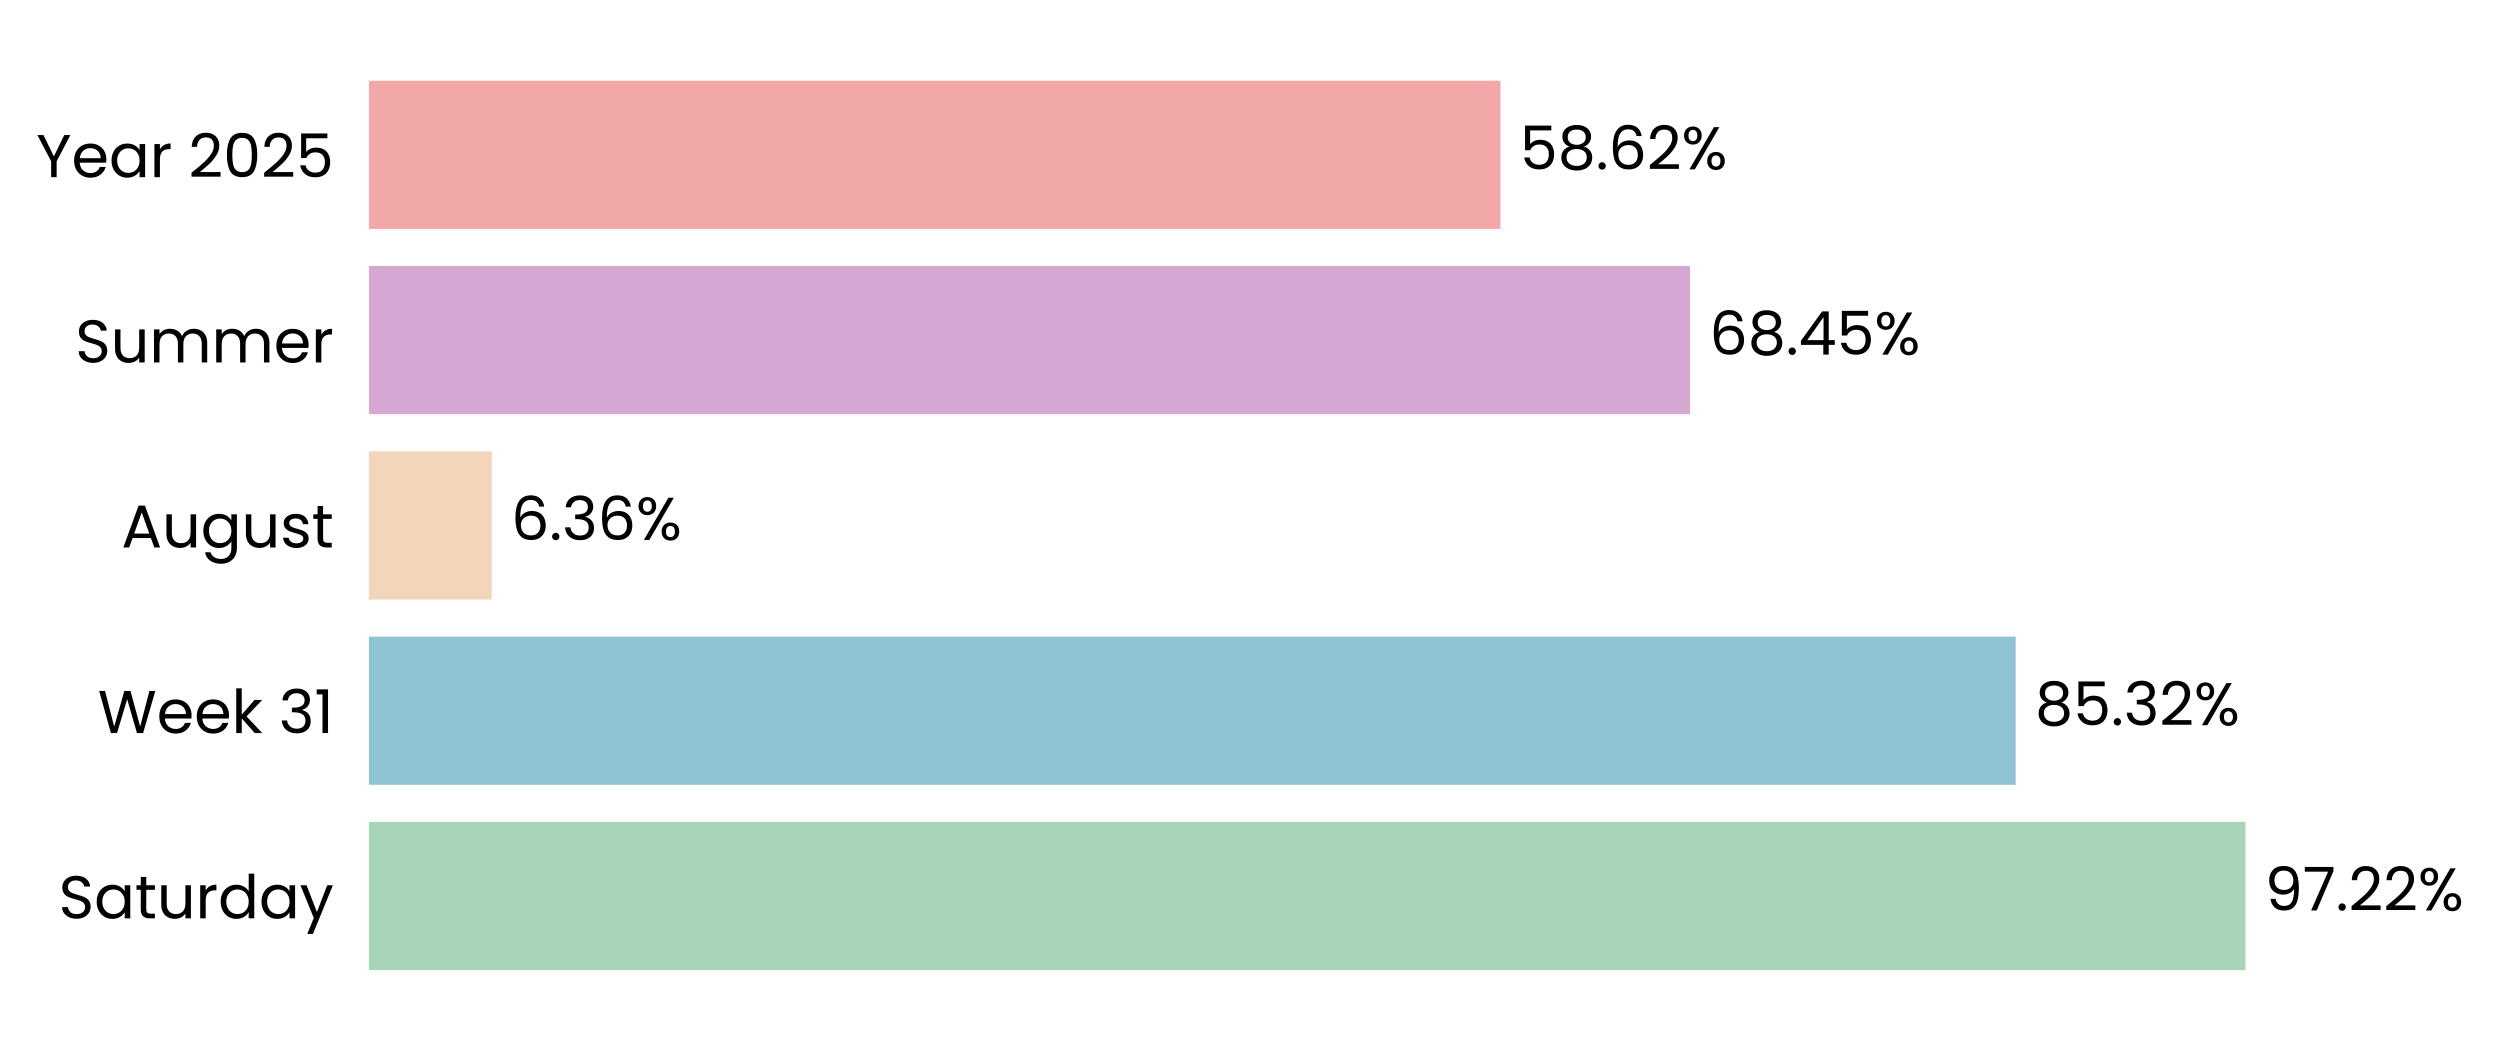
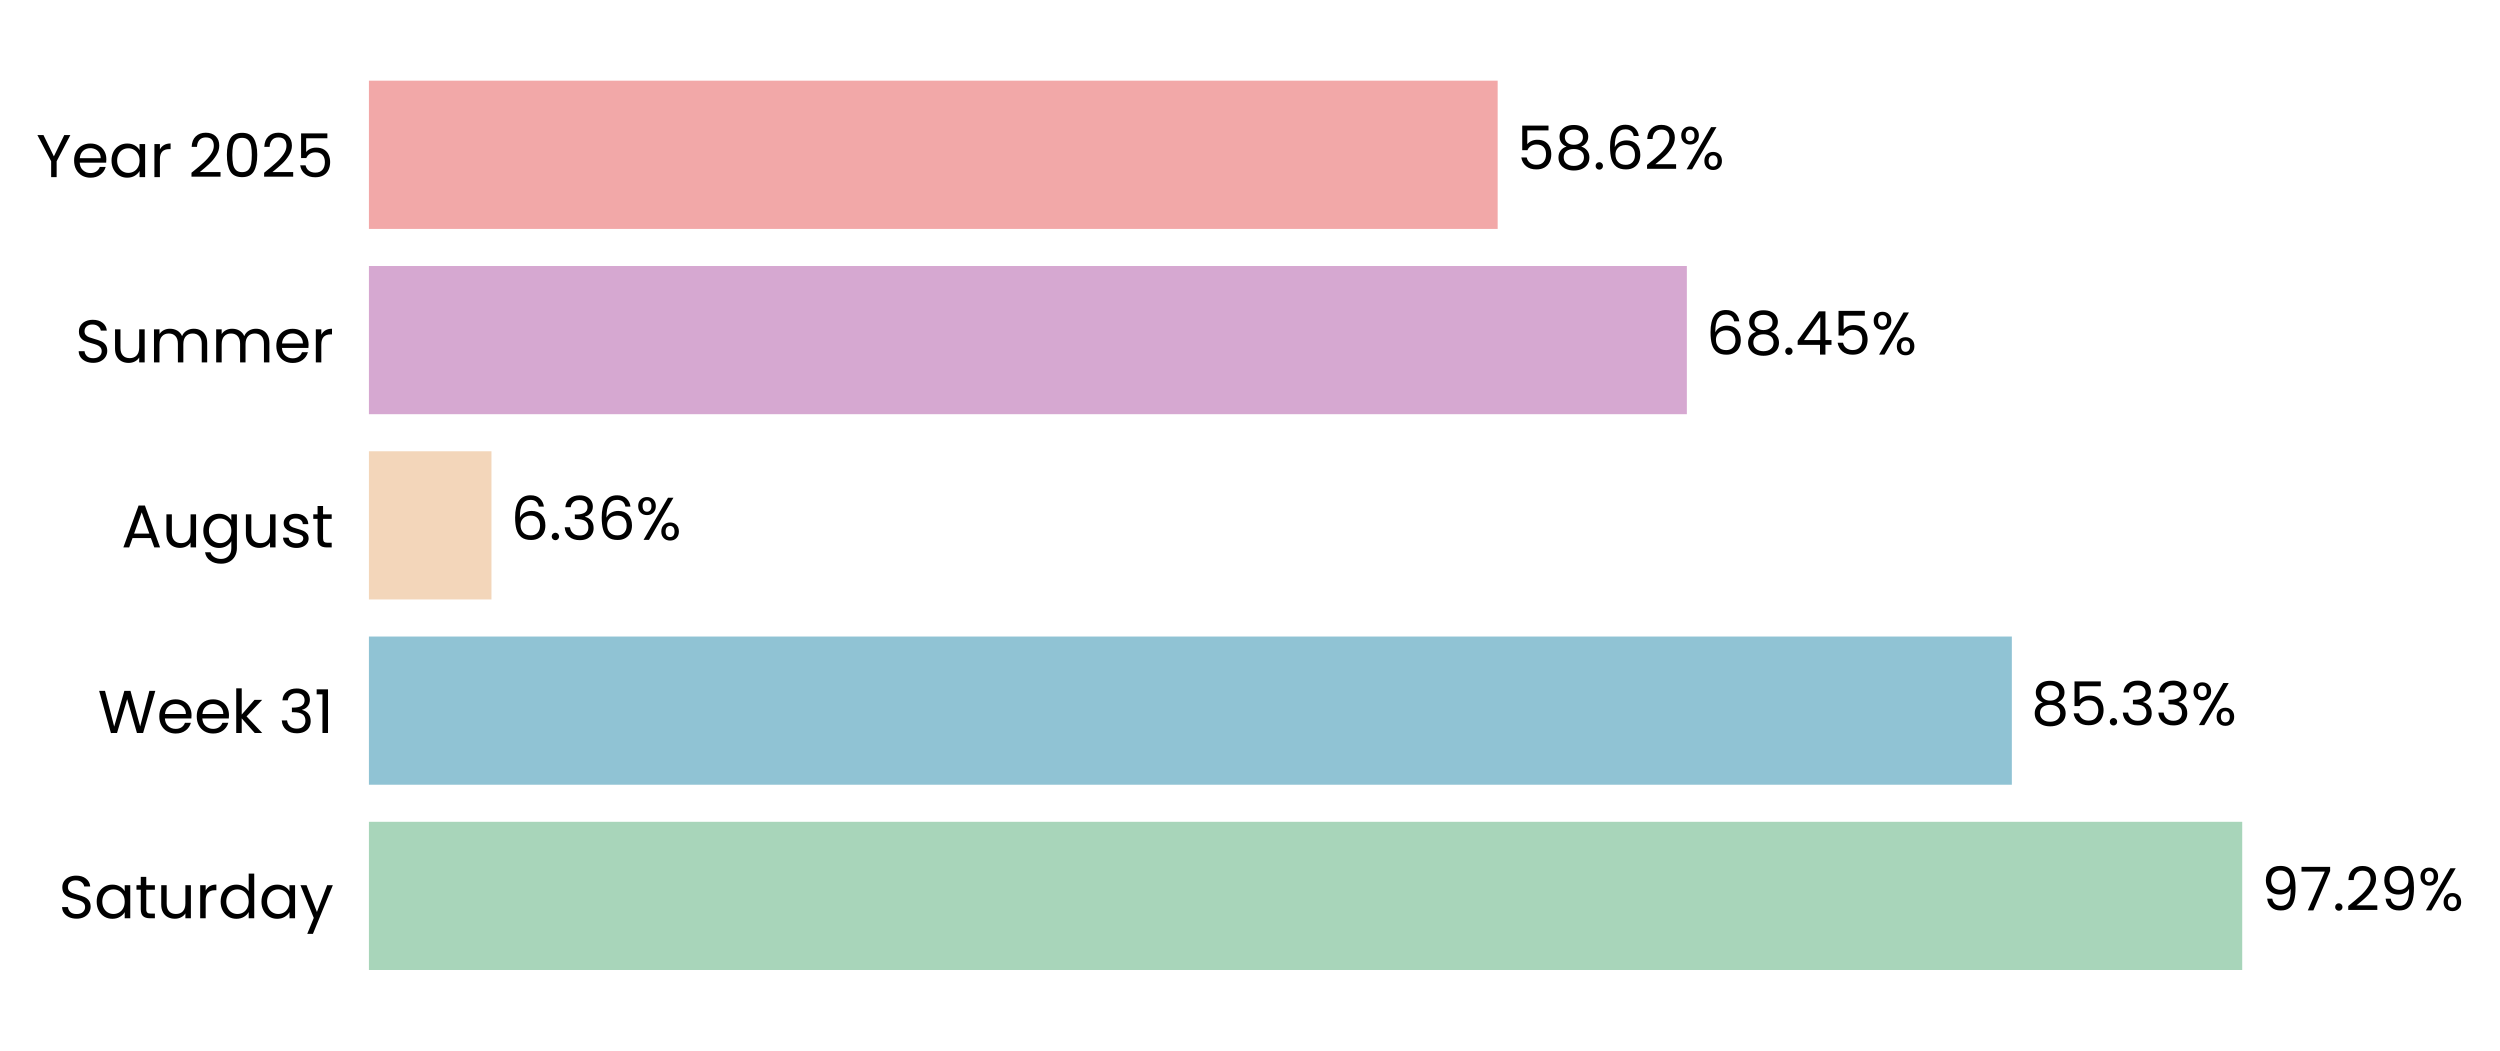
- <svg xmlns="http://www.w3.org/2000/svg" xmlns:xlink="http://www.w3.org/1999/xlink" width="496.757pt" height="208.8pt" viewBox="0 0 496.757 208.8" version="1.1">
+ <svg xmlns="http://www.w3.org/2000/svg" xmlns:xlink="http://www.w3.org/1999/xlink" width="496.798pt" height="208.8pt" viewBox="0 0 496.798 208.8" version="1.1">
  <defs>
    <style type="text/css">*{stroke-linejoin: round; stroke-linecap: butt}</style>
  </defs>
  <g id="figure_1">
    <g id="patch_1">
-       <path d="M 0 208.8  L 496.757 208.8  L 496.757 0  L 0 0  L 0 208.8  z " style="fill: none" />
+       <path d="M 0 208.8  L 496.798 208.8  L 496.798 0  L 0 0  L 0 208.8  z " style="fill: none" />
    </g>
    <g id="axes_1">
      <g id="patch_2">
-         <path d="M 73.311 201.6  L 456.835 201.6  L 456.835 7.2  L 73.311 7.2  L 73.311 201.6  z " style="fill: none" />
+         <path d="M 73.311 201.6  L 455.934 201.6  L 455.934 7.2  L 73.311 7.2  L 73.311 201.6  z " style="fill: none" />
      </g>
      <g id="patch_3">
-         <path d="M 73.311 192.764  L 446.182 192.764  L 446.182 163.309  L 73.311 163.309  z " clip-path="url(#paf866736f5)" style="fill: #a8d5ba" />
+         <path d="M 73.311 192.764  L 445.571 192.764  L 445.571 163.309  L 73.311 163.309  z " clip-path="url(#pdb49b3f597)" style="fill: #a8d5ba" />
      </g>
      <g id="patch_4">
-         <path d="M 73.311 155.945  L 400.524 155.945  L 400.524 126.491  L 73.311 126.491  z " clip-path="url(#paf866736f5)" style="fill: #90c3d4" />
+         <path d="M 73.311 155.945  L 399.793 155.945  L 399.793 126.491  L 73.311 126.491  z " clip-path="url(#pdb49b3f597)" style="fill: #90c3d4" />
      </g>
      <g id="patch_5">
-         <path d="M 73.311 119.127  L 97.711 119.127  L 97.711 89.673  L 73.311 89.673  z " clip-path="url(#paf866736f5)" style="fill: #f3d6ba" />
+         <path d="M 73.311 119.127  L 97.662 119.127  L 97.662 89.673  L 73.311 89.673  z " clip-path="url(#pdb49b3f597)" style="fill: #f3d6ba" />
      </g>
      <g id="patch_6">
-         <path d="M 73.311 82.309  L 335.826 82.309  L 335.826 52.855  L 73.311 52.855  z " clip-path="url(#paf866736f5)" style="fill: #d6a8d1" />
+         <path d="M 73.311 82.309  L 335.212 82.309  L 335.212 52.855  L 73.311 52.855  z " clip-path="url(#pdb49b3f597)" style="fill: #d6a8d1" />
      </g>
      <g id="patch_7">
-         <path d="M 73.311 45.491  L 298.143 45.491  L 298.143 16.036  L 73.311 16.036  z " clip-path="url(#paf866736f5)" style="fill: #f2a8a8" />
+         <path d="M 73.311 45.491  L 297.615 45.491  L 297.615 16.036  L 73.311 16.036  z " clip-path="url(#pdb49b3f597)" style="fill: #f2a8a8" />
      </g>
      <g id="matplotlib.axis_1">
        <g id="ytick_1">
          <g id="text_1">
            <g transform="translate(11.65312 182.4764) scale(0.12 -0.12)">
              <defs>
                <path id="Poppins-Regular-53" d="M 1907 -45  Q 1466 -45 1117 112  Q 768 269 569 547  Q 371 826 365 1190  L 986 1190  Q 1018 877 1245 662  Q 1472 448 1907 448  Q 2323 448 2563 656  Q 2803 864 2803 1190  Q 2803 1446 2662 1606  Q 2522 1766 2310 1849  Q 2099 1933 1741 2029  Q 1299 2144 1033 2259  Q 768 2374 579 2620  Q 390 2867 390 3283  Q 390 3648 576 3929  Q 762 4211 1098 4364  Q 1434 4518 1869 4518  Q 2496 4518 2896 4204  Q 3296 3891 3347 3373  L 2707 3373  Q 2675 3629 2438 3824  Q 2202 4019 1811 4019  Q 1446 4019 1216 3830  Q 986 3642 986 3302  Q 986 3059 1123 2905  Q 1261 2752 1462 2672  Q 1664 2592 2029 2490  Q 2470 2368 2739 2249  Q 3008 2131 3200 1884  Q 3392 1638 3392 1216  Q 3392 890 3219 602  Q 3046 314 2707 134  Q 2368 -45 1907 -45  z " transform="scale(0.015625)" />
                <path id="Poppins-Regular-61" d="M 275 1766  Q 275 2304 492 2710  Q 710 3117 1091 3341  Q 1472 3565 1939 3565  Q 2400 3565 2739 3366  Q 3078 3168 3245 2867  L 3245 3507  L 3834 3507  L 3834 0  L 3245 0  L 3245 653  Q 3072 346 2729 144  Q 2387 -58 1933 -58  Q 1466 -58 1088 172  Q 710 403 492 819  Q 275 1235 275 1766  z M 3245 1760  Q 3245 2157 3085 2451  Q 2925 2746 2653 2902  Q 2381 3059 2054 3059  Q 1728 3059 1459 2905  Q 1190 2752 1030 2457  Q 870 2163 870 1766  Q 870 1363 1030 1065  Q 1190 768 1459 611  Q 1728 454 2054 454  Q 2381 454 2653 611  Q 2925 768 3085 1065  Q 3245 1363 3245 1760  z " transform="scale(0.015625)" />
                <path id="Poppins-Regular-74" d="M 1203 3027  L 1203 960  Q 1203 704 1312 598  Q 1421 493 1690 493  L 2118 493  L 2118 0  L 1594 0  Q 1107 0 864 224  Q 621 448 621 960  L 621 3027  L 166 3027  L 166 3507  L 621 3507  L 621 4390  L 1203 4390  L 1203 3507  L 2118 3507  L 2118 3027  L 1203 3027  z " transform="scale(0.015625)" />
                <path id="Poppins-Regular-75" d="M 3603 3507  L 3603 0  L 3021 0  L 3021 518  Q 2854 250 2556 99  Q 2259 -51 1901 -51  Q 1491 -51 1164 118  Q 838 288 649 627  Q 461 966 461 1453  L 461 3507  L 1037 3507  L 1037 1530  Q 1037 1011 1299 732  Q 1562 454 2016 454  Q 2483 454 2752 742  Q 3021 1030 3021 1581  L 3021 3507  L 3603 3507  z " transform="scale(0.015625)" />
                <path id="Poppins-Regular-72" d="M 1075 2938  Q 1229 3238 1513 3404  Q 1798 3571 2208 3571  L 2208 2970  L 2054 2970  Q 1075 2970 1075 1907  L 1075 0  L 493 0  L 493 3507  L 1075 3507  L 1075 2938  z " transform="scale(0.015625)" />
                <path id="Poppins-Regular-64" d="M 275 1766  Q 275 2304 492 2710  Q 710 3117 1091 3341  Q 1472 3565 1946 3565  Q 2355 3565 2707 3376  Q 3059 3187 3245 2880  L 3245 4736  L 3834 4736  L 3834 0  L 3245 0  L 3245 659  Q 3072 346 2733 144  Q 2394 -58 1939 -58  Q 1472 -58 1091 172  Q 710 403 492 819  Q 275 1235 275 1766  z M 3245 1760  Q 3245 2157 3085 2451  Q 2925 2746 2653 2902  Q 2381 3059 2054 3059  Q 1728 3059 1459 2905  Q 1190 2752 1030 2457  Q 870 2163 870 1766  Q 870 1363 1030 1065  Q 1190 768 1459 611  Q 1728 454 2054 454  Q 2381 454 2653 611  Q 2925 768 3085 1065  Q 3245 1363 3245 1760  z " transform="scale(0.015625)" />
                <path id="Poppins-Regular-79" d="M 3514 3507  L 1402 -1651  L 800 -1651  L 1491 38  L 77 3507  L 723 3507  L 1824 666  L 2912 3507  L 3514 3507  z " transform="scale(0.015625)" />
              </defs>
              <use xlink:href="#Poppins-Regular-53" />
              <use xlink:href="#Poppins-Regular-61" transform="translate(58.7 0)" />
              <use xlink:href="#Poppins-Regular-74" transform="translate(126.3 0)" />
              <use xlink:href="#Poppins-Regular-75" transform="translate(162.7 0)" />
              <use xlink:href="#Poppins-Regular-72" transform="translate(226.7 0)" />
              <use xlink:href="#Poppins-Regular-64" transform="translate(264 0)" />
              <use xlink:href="#Poppins-Regular-61" transform="translate(331.5999 0)" />
              <use xlink:href="#Poppins-Regular-79" transform="translate(399.1999 0)" />
            </g>
          </g>
        </g>
        <g id="ytick_2">
          <g id="text_2">
            <g transform="translate(19.42687 145.6582) scale(0.12 -0.12)">
              <defs>
                <path id="Poppins-Regular-57" d="M 6099 4461  L 4806 0  L 4154 0  L 3117 3590  L 2042 0  L 1395 -6  L 147 4461  L 768 4461  L 1741 678  L 2816 4461  L 3469 4461  L 4493 691  L 5472 4461  L 6099 4461  z " transform="scale(0.015625)" />
                <path id="Poppins-Regular-65" d="M 3693 1888  Q 3693 1722 3674 1536  L 870 1536  Q 902 1018 1225 726  Q 1549 435 2010 435  Q 2387 435 2640 611  Q 2893 787 2995 1082  L 3622 1082  Q 3482 576 3059 259  Q 2637 -58 2010 -58  Q 1510 -58 1116 166  Q 723 390 499 803  Q 275 1216 275 1760  Q 275 2304 492 2713  Q 710 3123 1104 3344  Q 1498 3565 2010 3565  Q 2509 3565 2893 3347  Q 3277 3130 3485 2749  Q 3693 2368 3693 1888  z M 3091 2010  Q 3091 2342 2944 2582  Q 2797 2822 2544 2947  Q 2291 3072 1984 3072  Q 1542 3072 1232 2790  Q 922 2509 877 2010  L 3091 2010  z " transform="scale(0.015625)" />
                <path id="Poppins-Regular-6b" d="M 2451 0  L 1075 1549  L 1075 0  L 493 0  L 493 4736  L 1075 4736  L 1075 1952  L 2426 3507  L 3238 3507  L 1587 1760  L 3245 0  L 2451 0  z " transform="scale(0.015625)" />
                <path id="Poppins-Regular-20" transform="scale(0.015625)" />
                <path id="Poppins-Regular-33" d="M 384 3462  Q 429 4051 838 4384  Q 1248 4717 1901 4717  Q 2336 4717 2653 4560  Q 2970 4403 3133 4134  Q 3296 3866 3296 3526  Q 3296 3130 3069 2842  Q 2842 2554 2477 2470  L 2477 2438  Q 2893 2336 3136 2035  Q 3379 1734 3379 1248  Q 3379 883 3212 592  Q 3046 301 2713 134  Q 2381 -32 1914 -32  Q 1235 -32 800 323  Q 365 678 314 1331  L 877 1331  Q 922 947 1190 704  Q 1459 461 1907 461  Q 2355 461 2588 694  Q 2822 928 2822 1299  Q 2822 1779 2502 1990  Q 2182 2202 1536 2202  L 1389 2202  L 1389 2688  L 1542 2688  Q 2131 2694 2432 2883  Q 2733 3072 2733 3469  Q 2733 3808 2512 4013  Q 2291 4218 1882 4218  Q 1485 4218 1241 4013  Q 998 3808 954 3462  L 384 3462  z " transform="scale(0.015625)" />
                <path id="Poppins-Regular-31" d="M 243 4096  L 243 4627  L 1446 4627  L 1446 0  L 858 0  L 858 4096  L 243 4096  z " transform="scale(0.015625)" />
              </defs>
              <use xlink:href="#Poppins-Regular-57" />
              <use xlink:href="#Poppins-Regular-65" transform="translate(97.59999 0)" />
              <use xlink:href="#Poppins-Regular-65" transform="translate(159.6 0)" />
              <use xlink:href="#Poppins-Regular-6b" transform="translate(221.6 0)" />
              <use xlink:href="#Poppins-Regular-20" transform="translate(273.0999 0)" />
              <use xlink:href="#Poppins-Regular-33" transform="translate(299.7999 0)" />
              <use xlink:href="#Poppins-Regular-31" transform="translate(358.6999 0)" />
            </g>
          </g>
        </g>
        <g id="ytick_3">
          <g id="text_3">
            <g transform="translate(24.11812 108.78) scale(0.12 -0.12)">
              <defs>
                <path id="Poppins-Regular-41" d="M 3130 992  L 1184 992  L 826 0  L 211 0  L 1824 4435  L 2496 4435  L 4102 0  L 3488 0  L 3130 992  z M 2963 1466  L 2157 3718  L 1350 1466  L 2963 1466  z " transform="scale(0.015625)" />
                <path id="Poppins-Regular-67" d="M 1939 3565  Q 2394 3565 2736 3366  Q 3078 3168 3245 2867  L 3245 3507  L 3834 3507  L 3834 -77  Q 3834 -557 3629 -931  Q 3424 -1306 3043 -1517  Q 2662 -1728 2157 -1728  Q 1466 -1728 1005 -1401  Q 544 -1075 461 -512  L 1037 -512  Q 1133 -832 1433 -1027  Q 1734 -1222 2157 -1222  Q 2637 -1222 2941 -921  Q 3245 -621 3245 -77  L 3245 659  Q 3072 352 2733 147  Q 2394 -58 1939 -58  Q 1472 -58 1091 172  Q 710 403 492 819  Q 275 1235 275 1766  Q 275 2304 492 2710  Q 710 3117 1091 3341  Q 1472 3565 1939 3565  z M 3245 1760  Q 3245 2157 3085 2451  Q 2925 2746 2653 2902  Q 2381 3059 2054 3059  Q 1728 3059 1459 2905  Q 1190 2752 1030 2457  Q 870 2163 870 1766  Q 870 1363 1030 1065  Q 1190 768 1459 611  Q 1728 454 2054 454  Q 2381 454 2653 611  Q 2925 768 3085 1065  Q 3245 1363 3245 1760  z " transform="scale(0.015625)" />
                <path id="Poppins-Regular-73" d="M 1734 -58  Q 1331 -58 1011 80  Q 691 218 505 464  Q 320 710 301 1030  L 902 1030  Q 928 768 1149 601  Q 1370 435 1728 435  Q 2061 435 2253 582  Q 2445 730 2445 954  Q 2445 1184 2240 1296  Q 2035 1408 1606 1517  Q 1216 1619 969 1724  Q 723 1830 547 2038  Q 371 2246 371 2586  Q 371 2854 531 3078  Q 691 3302 985 3433  Q 1280 3565 1658 3565  Q 2240 3565 2598 3270  Q 2957 2976 2982 2464  L 2400 2464  Q 2381 2739 2179 2905  Q 1978 3072 1638 3072  Q 1325 3072 1139 2937  Q 954 2803 954 2586  Q 954 2413 1066 2301  Q 1178 2189 1347 2121  Q 1517 2054 1818 1971  Q 2195 1869 2432 1769  Q 2669 1670 2838 1472  Q 3008 1274 3014 954  Q 3014 666 2854 435  Q 2694 205 2403 73  Q 2112 -58 1734 -58  z " transform="scale(0.015625)" />
              </defs>
              <use xlink:href="#Poppins-Regular-41" />
              <use xlink:href="#Poppins-Regular-75" transform="translate(67.39999 0)" />
              <use xlink:href="#Poppins-Regular-67" transform="translate(131.4 0)" />
              <use xlink:href="#Poppins-Regular-75" transform="translate(199 0)" />
              <use xlink:href="#Poppins-Regular-73" transform="translate(263 0)" />
              <use xlink:href="#Poppins-Regular-74" transform="translate(315.2 0)" />
            </g>
          </g>
        </g>
        <g id="ytick_4">
          <g id="text_4">
            <g transform="translate(14.95125 72.02182) scale(0.12 -0.12)">
              <defs>
                <path id="Poppins-Regular-6d" d="M 4710 3571  Q 5120 3571 5440 3401  Q 5760 3232 5945 2893  Q 6131 2554 6131 2067  L 6131 0  L 5555 0  L 5555 1984  Q 5555 2509 5296 2787  Q 5037 3066 4595 3066  Q 4141 3066 3872 2774  Q 3603 2483 3603 1933  L 3603 0  L 3027 0  L 3027 1984  Q 3027 2509 2768 2787  Q 2509 3066 2067 3066  Q 1613 3066 1344 2774  Q 1075 2483 1075 1933  L 1075 0  L 493 0  L 493 3507  L 1075 3507  L 1075 3002  Q 1248 3277 1539 3424  Q 1830 3571 2182 3571  Q 2624 3571 2963 3372  Q 3302 3174 3469 2790  Q 3616 3162 3955 3366  Q 4294 3571 4710 3571  z " transform="scale(0.015625)" />
              </defs>
              <use xlink:href="#Poppins-Regular-53" />
              <use xlink:href="#Poppins-Regular-75" transform="translate(58.7 0)" />
              <use xlink:href="#Poppins-Regular-6d" transform="translate(122.7 0)" />
              <use xlink:href="#Poppins-Regular-6d" transform="translate(225.7 0)" />
              <use xlink:href="#Poppins-Regular-65" transform="translate(328.7 0)" />
              <use xlink:href="#Poppins-Regular-72" transform="translate(390.6999 0)" />
            </g>
          </g>
        </g>
        <g id="ytick_5">
          <g id="text_5">
            <g transform="translate(7.2 35.20364) scale(0.12 -0.12)">
              <defs>
                <path id="Poppins-Regular-59" d="M 3616 4461  L 2163 1683  L 2163 0  L 1581 0  L 1581 1683  L 122 4461  L 768 4461  L 1869 2202  L 2970 4461  L 3616 4461  z " transform="scale(0.015625)" />
                <path id="Poppins-Regular-32" d="M 326 467  Q 1139 1120 1600 1539  Q 2061 1958 2377 2416  Q 2694 2874 2694 3315  Q 2694 3731 2492 3971  Q 2291 4211 1843 4211  Q 1408 4211 1168 3939  Q 928 3667 909 3213  L 346 3213  Q 371 3930 780 4320  Q 1190 4710 1837 4710  Q 2496 4710 2883 4345  Q 3270 3981 3270 3341  Q 3270 2810 2953 2307  Q 2637 1805 2233 1424  Q 1830 1043 1203 538  L 3405 538  L 3405 51  L 326 51  L 326 467  z " transform="scale(0.015625)" />
                <path id="Poppins-Regular-30" d="M 397 2362  Q 397 3462 755 4080  Q 1114 4698 2010 4698  Q 2899 4698 3257 4080  Q 3616 3462 3616 2362  Q 3616 1242 3257 621  Q 2899 0 2010 0  Q 1114 0 755 621  Q 397 1242 397 2362  z M 3040 2362  Q 3040 2918 2966 3305  Q 2893 3693 2665 3929  Q 2438 4166 2010 4166  Q 1574 4166 1347 3929  Q 1120 3693 1046 3305  Q 973 2918 973 2362  Q 973 1786 1046 1395  Q 1120 1005 1347 768  Q 1574 531 2010 531  Q 2438 531 2665 768  Q 2893 1005 2966 1395  Q 3040 1786 3040 2362  z " transform="scale(0.015625)" />
                <path id="Poppins-Regular-35" d="M 3347 4122  L 1101 4122  L 1101 2662  Q 1248 2867 1536 2998  Q 1824 3130 2157 3130  Q 2688 3130 3021 2909  Q 3354 2688 3498 2339  Q 3642 1990 3642 1600  Q 3642 1139 3469 774  Q 3296 410 2941 198  Q 2586 -13 2061 -13  Q 1389 -13 973 332  Q 557 678 467 1254  L 1037 1254  Q 1120 890 1389 685  Q 1658 480 2067 480  Q 2573 480 2829 784  Q 3085 1088 3085 1587  Q 3085 2086 2829 2358  Q 2573 2630 2074 2630  Q 1734 2630 1481 2467  Q 1229 2304 1114 2022  L 563 2022  L 563 4634  L 3347 4634  L 3347 4122  z " transform="scale(0.015625)" />
              </defs>
              <use xlink:href="#Poppins-Regular-59" />
              <use xlink:href="#Poppins-Regular-65" transform="translate(58.39999 0)" />
              <use xlink:href="#Poppins-Regular-61" transform="translate(120.4 0)" />
              <use xlink:href="#Poppins-Regular-72" transform="translate(188 0)" />
              <use xlink:href="#Poppins-Regular-20" transform="translate(225.3 0)" />
              <use xlink:href="#Poppins-Regular-32" transform="translate(252 0)" />
              <use xlink:href="#Poppins-Regular-30" transform="translate(309.4999 0)" />
              <use xlink:href="#Poppins-Regular-32" transform="translate(372.2999 0)" />
              <use xlink:href="#Poppins-Regular-35" transform="translate(429.7999 0)" />
            </g>
          </g>
        </g>
      </g>
      <g id="text_6">
-         <g transform="translate(450.017 180.9164) scale(0.12 -0.12)">
+         <g transform="translate(449.3975 180.9164) scale(0.12 -0.12)">
          <defs>
            <path id="Poppins-Regular-39" d="M 1146 1242  Q 1210 877 1443 678  Q 1677 480 2074 480  Q 2605 480 2857 896  Q 3110 1312 3098 2298  Q 2963 2010 2649 1846  Q 2336 1683 1952 1683  Q 1523 1683 1187 1859  Q 851 2035 659 2374  Q 467 2714 467 3194  Q 467 3878 864 4297  Q 1261 4717 1990 4717  Q 2886 4717 3248 4134  Q 3610 3552 3610 2400  Q 3610 1594 3466 1069  Q 3322 544 2979 269  Q 2637 -6 2042 -6  Q 1389 -6 1024 346  Q 659 698 608 1242  L 1146 1242  z M 2048 2176  Q 2477 2176 2752 2441  Q 3027 2707 3027 3162  Q 3027 3642 2758 3936  Q 2490 4230 2003 4230  Q 1555 4230 1289 3948  Q 1024 3667 1024 3206  Q 1024 2739 1286 2457  Q 1549 2176 2048 2176  z " transform="scale(0.015625)" />
            <path id="Poppins-Regular-37" d="M 3245 4173  L 1466 0  L 877 0  L 2682 4115  L 211 4115  L 211 4614  L 3245 4614  L 3245 4173  z " transform="scale(0.015625)" />
            <path id="Poppins-Regular-2e" d="M 678 -38  Q 512 -38 397 77  Q 282 192 282 358  Q 282 525 397 640  Q 512 755 678 755  Q 838 755 950 640  Q 1062 525 1062 358  Q 1062 192 950 77  Q 838 -38 678 -38  z " transform="scale(0.015625)" />
            <path id="Poppins-Regular-25" d="M 269 3584  Q 269 4019 531 4278  Q 794 4538 1203 4538  Q 1613 4538 1875 4278  Q 2138 4019 2138 3584  Q 2138 3142 1875 2883  Q 1613 2624 1203 2624  Q 794 2624 531 2883  Q 269 3142 269 3584  z M 4006 4467  L 1414 0  L 838 0  L 3430 4467  L 4006 4467  z M 1203 4179  Q 986 4179 861 4028  Q 736 3878 736 3584  Q 736 3290 861 3136  Q 986 2982 1203 2982  Q 1421 2982 1549 3139  Q 1677 3296 1677 3584  Q 1677 3878 1549 4028  Q 1421 4179 1203 4179  z M 2720 883  Q 2720 1325 2982 1584  Q 3245 1843 3654 1843  Q 4064 1843 4323 1584  Q 4582 1325 4582 883  Q 4582 448 4323 185  Q 4064 -77 3654 -77  Q 3245 -77 2982 182  Q 2720 442 2720 883  z M 3648 1478  Q 3430 1478 3302 1328  Q 3174 1178 3174 883  Q 3174 595 3302 444  Q 3430 294 3648 294  Q 3866 294 3994 444  Q 4122 595 4122 883  Q 4122 1178 3994 1328  Q 3866 1478 3648 1478  z " transform="scale(0.015625)" />
          </defs>
          <use xlink:href="#Poppins-Regular-39" />
          <use xlink:href="#Poppins-Regular-37" transform="translate(62.99999 0)" />
          <use xlink:href="#Poppins-Regular-2e" transform="translate(117.6 0)" />
          <use xlink:href="#Poppins-Regular-32" transform="translate(138.6 0)" />
-           <use xlink:href="#Poppins-Regular-32" transform="translate(196.0999 0)" />
-           <use xlink:href="#Poppins-Regular-25" transform="translate(253.5999 0)" />
+           <use xlink:href="#Poppins-Regular-39" transform="translate(196.0999 0)" />
+           <use xlink:href="#Poppins-Regular-25" transform="translate(259.0999 0)" />
        </g>
      </g>
      <g id="text_7">
-         <g transform="translate(404.3594 144.0982) scale(0.12 -0.12)">
+         <g transform="translate(403.6194 144.0982) scale(0.12 -0.12)">
          <defs>
            <path id="Poppins-Regular-38" d="M 1242 2406  Q 883 2547 691 2816  Q 499 3085 499 3469  Q 499 3814 672 4092  Q 845 4371 1187 4534  Q 1530 4698 2016 4698  Q 2502 4698 2844 4534  Q 3187 4371 3363 4092  Q 3539 3814 3539 3469  Q 3539 3098 3340 2819  Q 3142 2541 2797 2406  Q 3194 2285 3427 1981  Q 3661 1677 3661 1248  Q 3661 832 3456 521  Q 3251 211 2876 41  Q 2502 -128 2016 -128  Q 1530 -128 1162 41  Q 794 211 589 521  Q 384 832 384 1248  Q 384 1677 614 1984  Q 845 2291 1242 2406  z M 2976 3398  Q 2976 3789 2720 4000  Q 2464 4211 2016 4211  Q 1574 4211 1318 4000  Q 1062 3789 1062 3392  Q 1062 3034 1328 2816  Q 1594 2598 2016 2598  Q 2445 2598 2710 2819  Q 2976 3040 2976 3398  z M 2016 2150  Q 1542 2150 1241 1929  Q 941 1709 941 1267  Q 941 858 1232 608  Q 1523 358 2016 358  Q 2509 358 2797 608  Q 3085 858 3085 1267  Q 3085 1696 2790 1923  Q 2496 2150 2016 2150  z " transform="scale(0.015625)" />
          </defs>
          <use xlink:href="#Poppins-Regular-38" />
          <use xlink:href="#Poppins-Regular-35" transform="translate(63.09999 0)" />
          <use xlink:href="#Poppins-Regular-2e" transform="translate(125.9 0)" />
          <use xlink:href="#Poppins-Regular-33" transform="translate(146.9 0)" />
-           <use xlink:href="#Poppins-Regular-32" transform="translate(205.8 0)" />
-           <use xlink:href="#Poppins-Regular-25" transform="translate(263.2999 0)" />
+           <use xlink:href="#Poppins-Regular-33" transform="translate(205.8 0)" />
+           <use xlink:href="#Poppins-Regular-25" transform="translate(264.7 0)" />
        </g>
      </g>
      <g id="text_8">
-         <g transform="translate(101.5463 107.28) scale(0.12 -0.12)">
+         <g transform="translate(101.4885 107.28) scale(0.12 -0.12)">
          <defs>
            <path id="Poppins-Regular-36" d="M 2976 3526  Q 2835 4237 2099 4237  Q 1530 4237 1248 3798  Q 966 3360 973 2355  Q 1120 2688 1462 2877  Q 1805 3066 2227 3066  Q 2886 3066 3280 2656  Q 3674 2246 3674 1523  Q 3674 1088 3504 742  Q 3334 397 2992 192  Q 2650 -13 2163 -13  Q 1504 -13 1133 281  Q 762 576 614 1094  Q 467 1613 467 2374  Q 467 4723 2106 4723  Q 2733 4723 3091 4384  Q 3450 4045 3514 3526  L 2976 3526  z M 2106 2573  Q 1830 2573 1587 2461  Q 1344 2349 1193 2121  Q 1043 1894 1043 1568  Q 1043 1082 1324 778  Q 1606 474 2131 474  Q 2579 474 2844 752  Q 3110 1030 3110 1504  Q 3110 2003 2854 2288  Q 2598 2573 2106 2573  z " transform="scale(0.015625)" />
          </defs>
          <use xlink:href="#Poppins-Regular-36" />
          <use xlink:href="#Poppins-Regular-2e" transform="translate(63.49999 0)" />
          <use xlink:href="#Poppins-Regular-33" transform="translate(84.49997 0)" />
          <use xlink:href="#Poppins-Regular-36" transform="translate(143.4 0)" />
          <use xlink:href="#Poppins-Regular-25" transform="translate(206.8999 0)" />
        </g>
      </g>
      <g id="text_9">
-         <g transform="translate(339.6613 70.46182) scale(0.12 -0.12)">
+         <g transform="translate(339.0382 70.46182) scale(0.12 -0.12)">
          <defs>
            <path id="Poppins-Regular-34" d="M 256 1030  L 256 1472  L 2502 4582  L 3200 4582  L 3200 1536  L 3840 1536  L 3840 1030  L 3200 1030  L 3200 0  L 2624 0  L 2624 1030  L 256 1030  z M 2650 3974  L 928 1536  L 2650 1536  L 2650 3974  z " transform="scale(0.015625)" />
          </defs>
          <use xlink:href="#Poppins-Regular-36" />
          <use xlink:href="#Poppins-Regular-38" transform="translate(63.49999 0)" />
          <use xlink:href="#Poppins-Regular-2e" transform="translate(126.6 0)" />
          <use xlink:href="#Poppins-Regular-34" transform="translate(147.6 0)" />
          <use xlink:href="#Poppins-Regular-35" transform="translate(210.5 0)" />
          <use xlink:href="#Poppins-Regular-25" transform="translate(273.2999 0)" />
        </g>
      </g>
      <g id="text_10">
-         <g transform="translate(301.9779 33.64364) scale(0.12 -0.12)">
+         <g transform="translate(301.4413 33.64364) scale(0.12 -0.12)">
          <use xlink:href="#Poppins-Regular-35" />
          <use xlink:href="#Poppins-Regular-38" transform="translate(62.79999 0)" />
          <use xlink:href="#Poppins-Regular-2e" transform="translate(125.9 0)" />
          <use xlink:href="#Poppins-Regular-36" transform="translate(146.9 0)" />
          <use xlink:href="#Poppins-Regular-32" transform="translate(210.3999 0)" />
          <use xlink:href="#Poppins-Regular-25" transform="translate(267.8999 0)" />
        </g>
      </g>
    </g>
  </g>
  <defs>
-     <clipPath id="paf866736f5">
-       <rect x="73.311" y="7.2" width="383.524" height="194.4" />
+     <clipPath id="pdb49b3f597">
+       <rect x="73.311" y="7.2" width="382.623" height="194.4" />
    </clipPath>
  </defs>
</svg>
